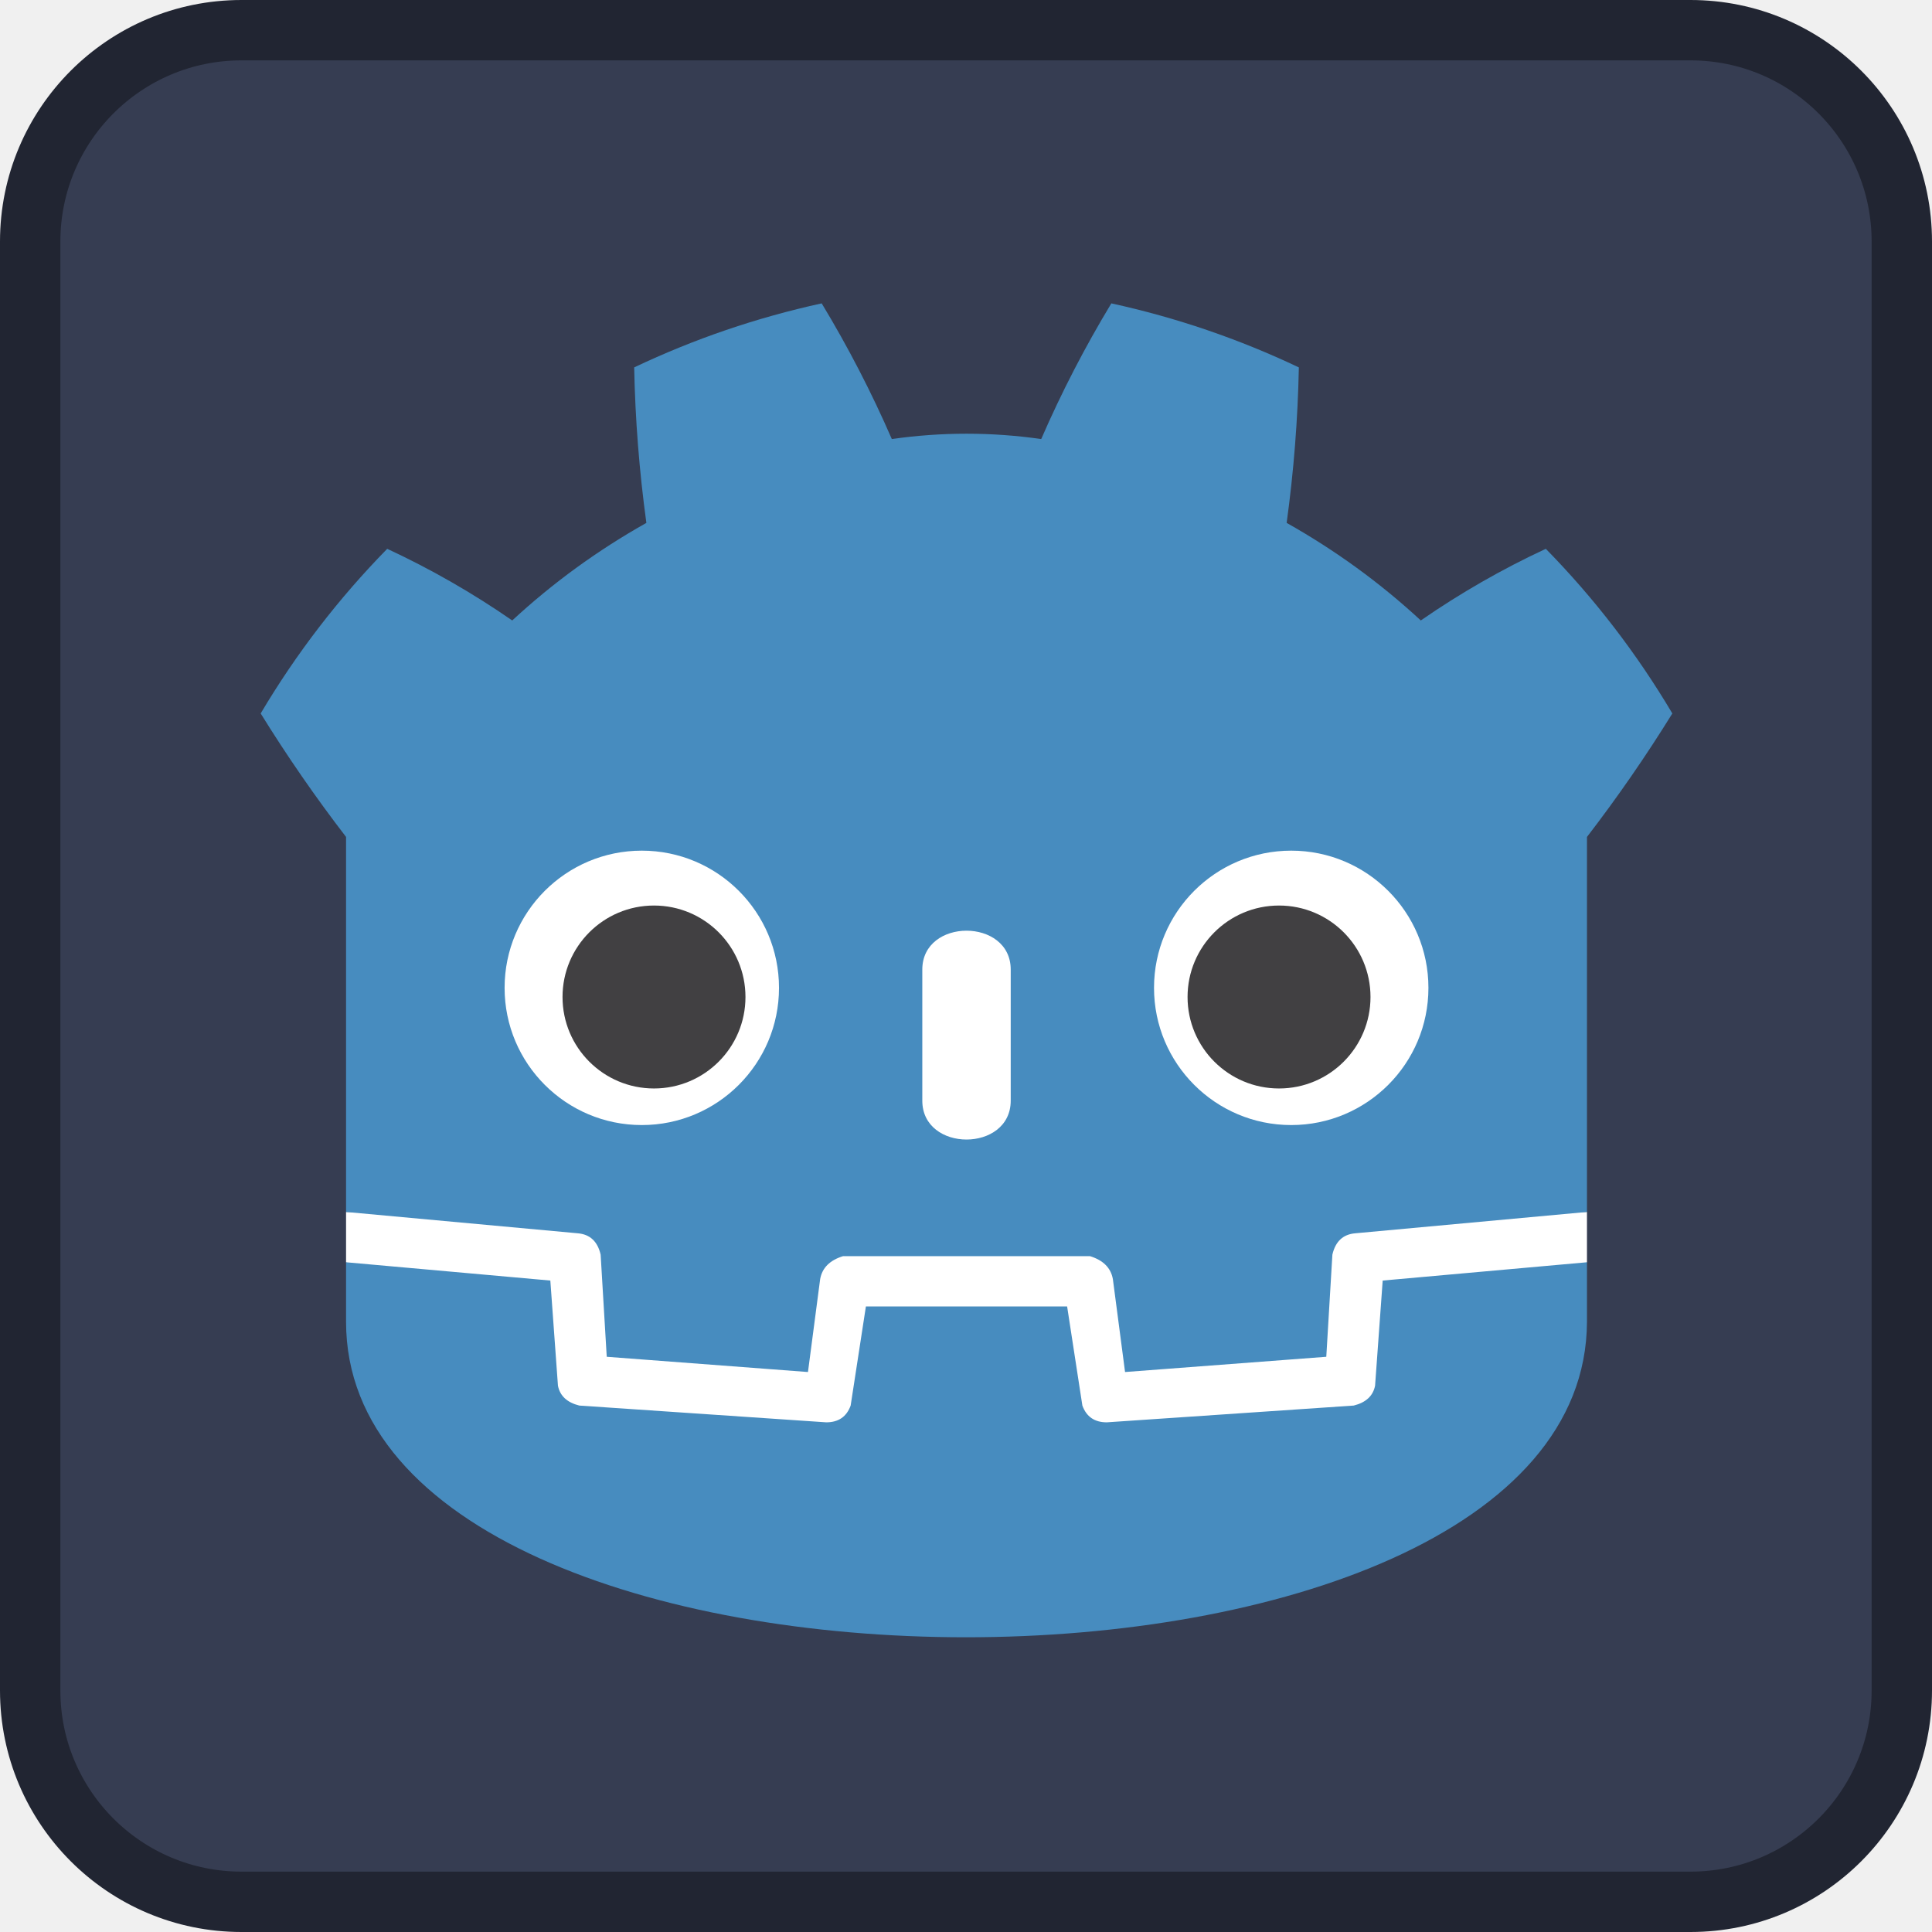
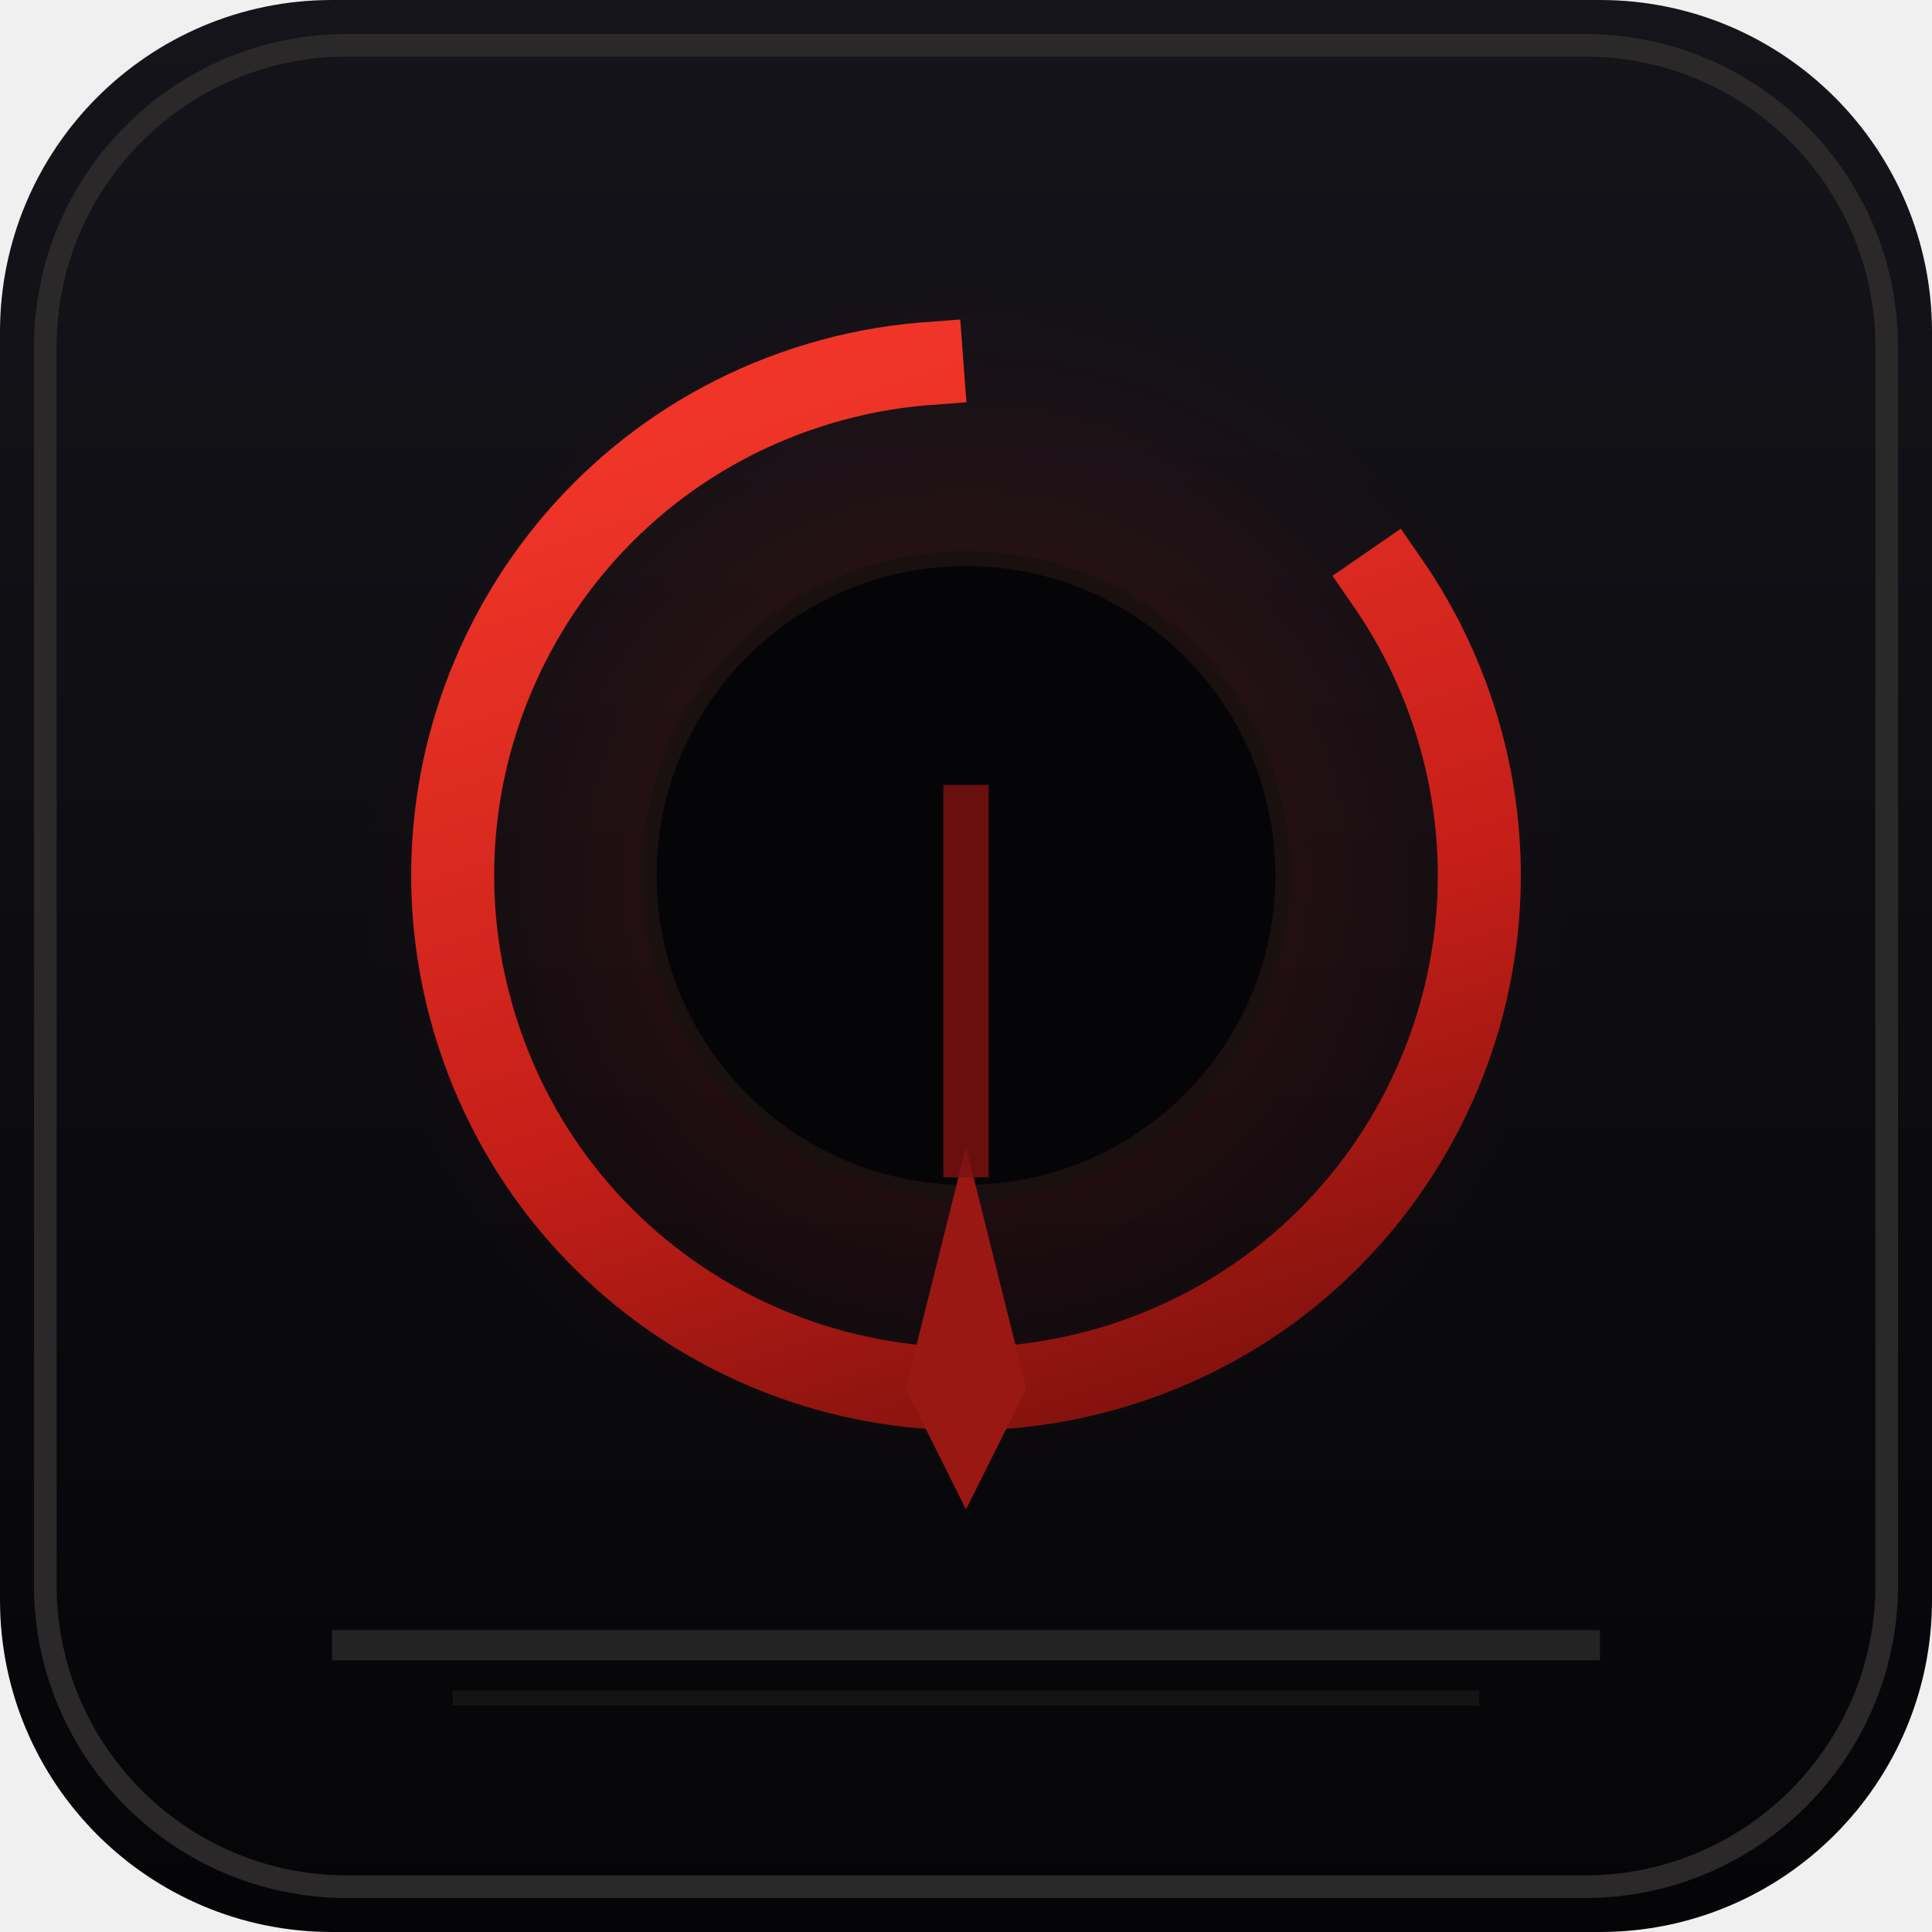
- <svg xmlns="http://www.w3.org/2000/svg" width="128" height="128">
-   <rect width="124" height="124" x="2" y="2" fill="#363d52" stroke="#212532" stroke-width="4" rx="14" />
-   <g fill="#fff" transform="translate(12.322 12.322)scale(.101)">
-     <path d="M105 673v33q407 354 814 0v-33z" />
-     <path fill="#478cbf" d="m105 673 152 14q12 1 15 14l4 67 132 10 8-61q2-11 15-15h162q13 4 15 15l8 61 132-10 4-67q3-13 15-14l152-14V427q30-39 56-81-35-59-83-108-43 20-82 47-40-37-88-64 7-51 8-102-59-28-123-42-26 43-46 89-49-7-98 0-20-46-46-89-64 14-123 42 1 51 8 102-48 27-88 64-39-27-82-47-48 49-83 108 26 42 56 81zm0 33v39c0 276 813 276 814 0v-39l-134 12-5 69q-2 10-14 13l-162 11q-12 0-16-11l-10-65H446l-10 65q-4 11-16 11l-162-11q-12-3-14-13l-5-69z" />
-     <path d="M483 600c0 34 58 34 58 0v-86c0-34-58-34-58 0z" />
-     <circle cx="725" cy="526" r="90" />
-     <circle cx="299" cy="526" r="90" />
-   </g>
-   <g fill="#414042" transform="translate(12.322 12.322)scale(.101)">
-     <circle cx="307" cy="532" r="60" />
-     <circle cx="717" cy="532" r="60" />
-   </g>
+ <svg xmlns="http://www.w3.org/2000/svg" width="128" height="128" viewBox="0 0 128 128">
+   <defs>
+     <linearGradient id="bg" x1="64" y1="0" x2="64" y2="128" gradientUnits="userSpaceOnUse">
+       <stop offset="0" stop-color="#14141a" />
+       <stop offset="1" stop-color="#050508" />
+     </linearGradient>
+     <linearGradient id="blood" x1="64" y1="24" x2="64" y2="104" gradientUnits="userSpaceOnUse">
+       <stop offset="0" stop-color="#f03528" />
+       <stop offset="0.55" stop-color="#c41e18" />
+       <stop offset="1" stop-color="#6e0e0a" />
+     </linearGradient>
+     <radialGradient id="glow" cx="64" cy="58" r="40" gradientUnits="userSpaceOnUse">
+       <stop offset="0" stop-color="#d91f1a" stop-opacity="0.22" />
+       <stop offset="1" stop-color="#d91f1a" stop-opacity="0" />
+     </radialGradient>
+   </defs>
+   <rect width="128" height="128" rx="22" fill="url(#bg)" />
+   <rect x="3" y="3" width="122" height="122" rx="20" fill="none" stroke="#2a2828" stroke-width="1.5" />
+   <circle cx="64" cy="58" r="44" fill="url(#glow)" />
+   <circle cx="64" cy="58" r="34" fill="none" stroke="url(#blood)" stroke-width="5.5" stroke-linecap="square" stroke-dasharray="168 36" transform="rotate(-18 64 58)" />
+   <circle cx="64" cy="58" r="21" fill="#050508" />
+   <circle cx="64" cy="58" r="21" fill="none" stroke="#1a1010" stroke-width="1" />
+   <path fill="#9a1814" d="M64 76 L60 92 L64 100 L68 92 Z" />
+   <rect x="62.5" y="52" width="3" height="26" fill="#7a1210" opacity="0.85" />
+   <rect x="22" y="108" width="84" height="2" fill="#3d3a36" opacity="0.55" />
+   <rect x="30" y="112" width="68" height="1" fill="#2a2826" opacity="0.4" />
</svg>
